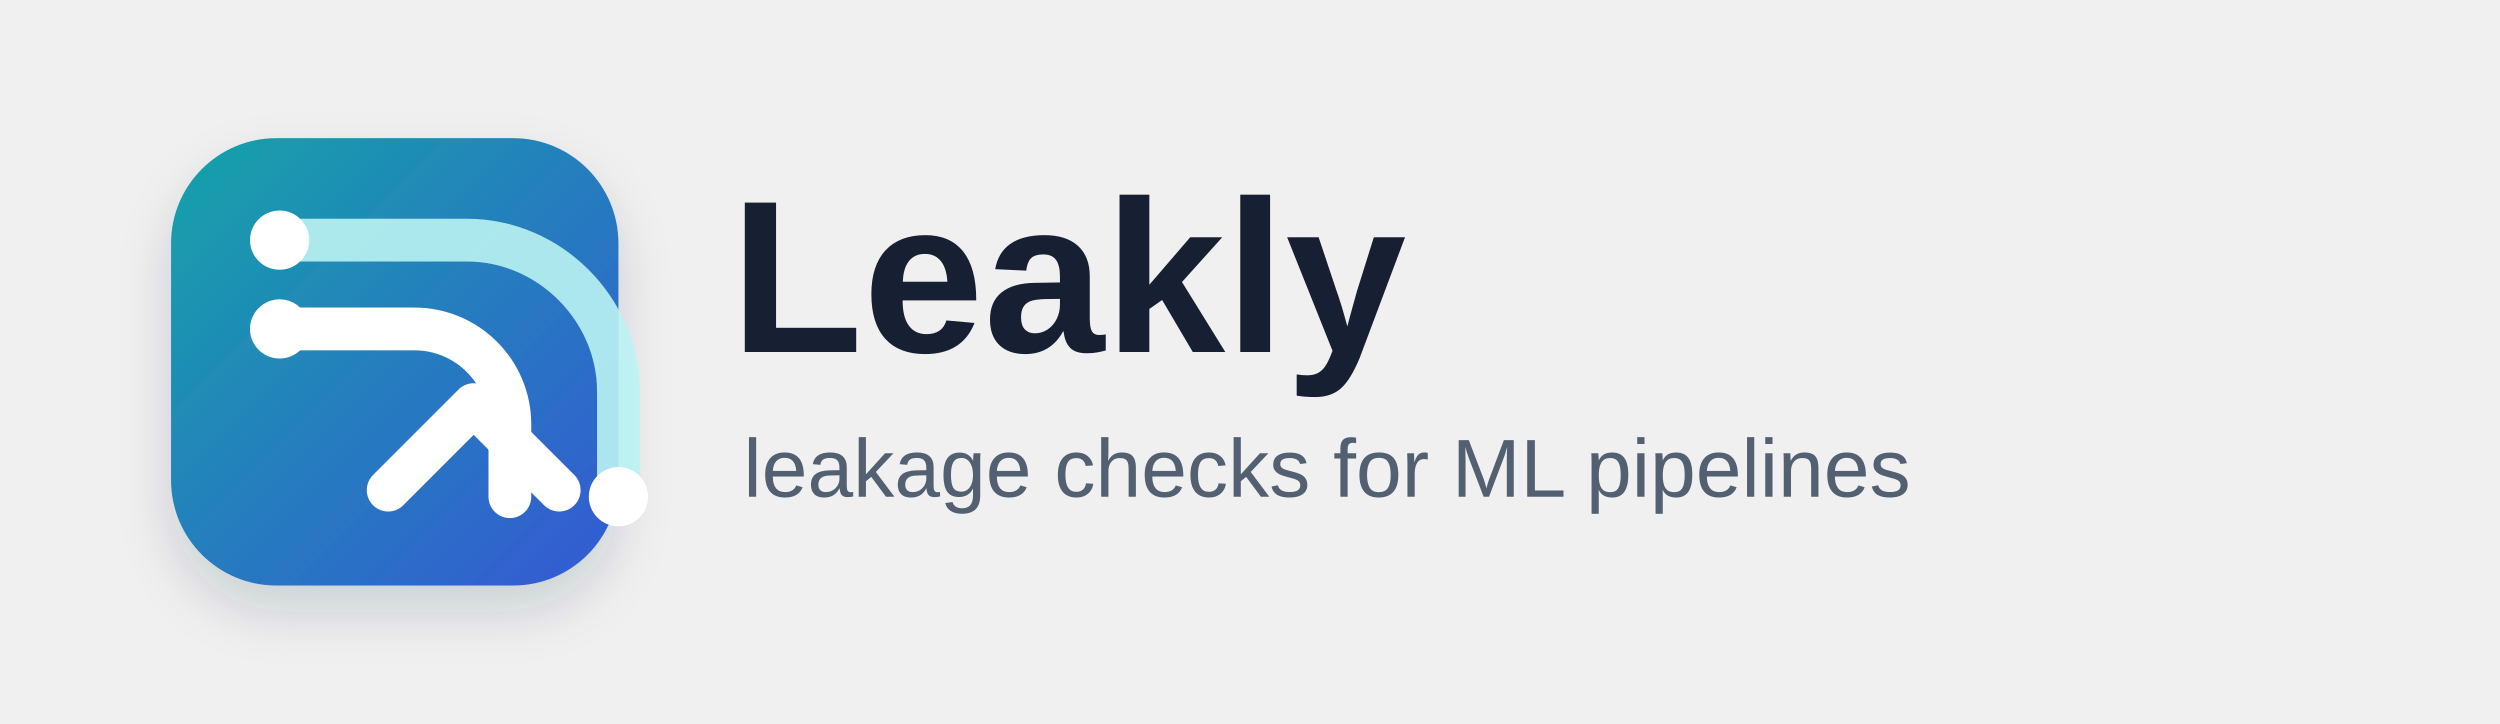
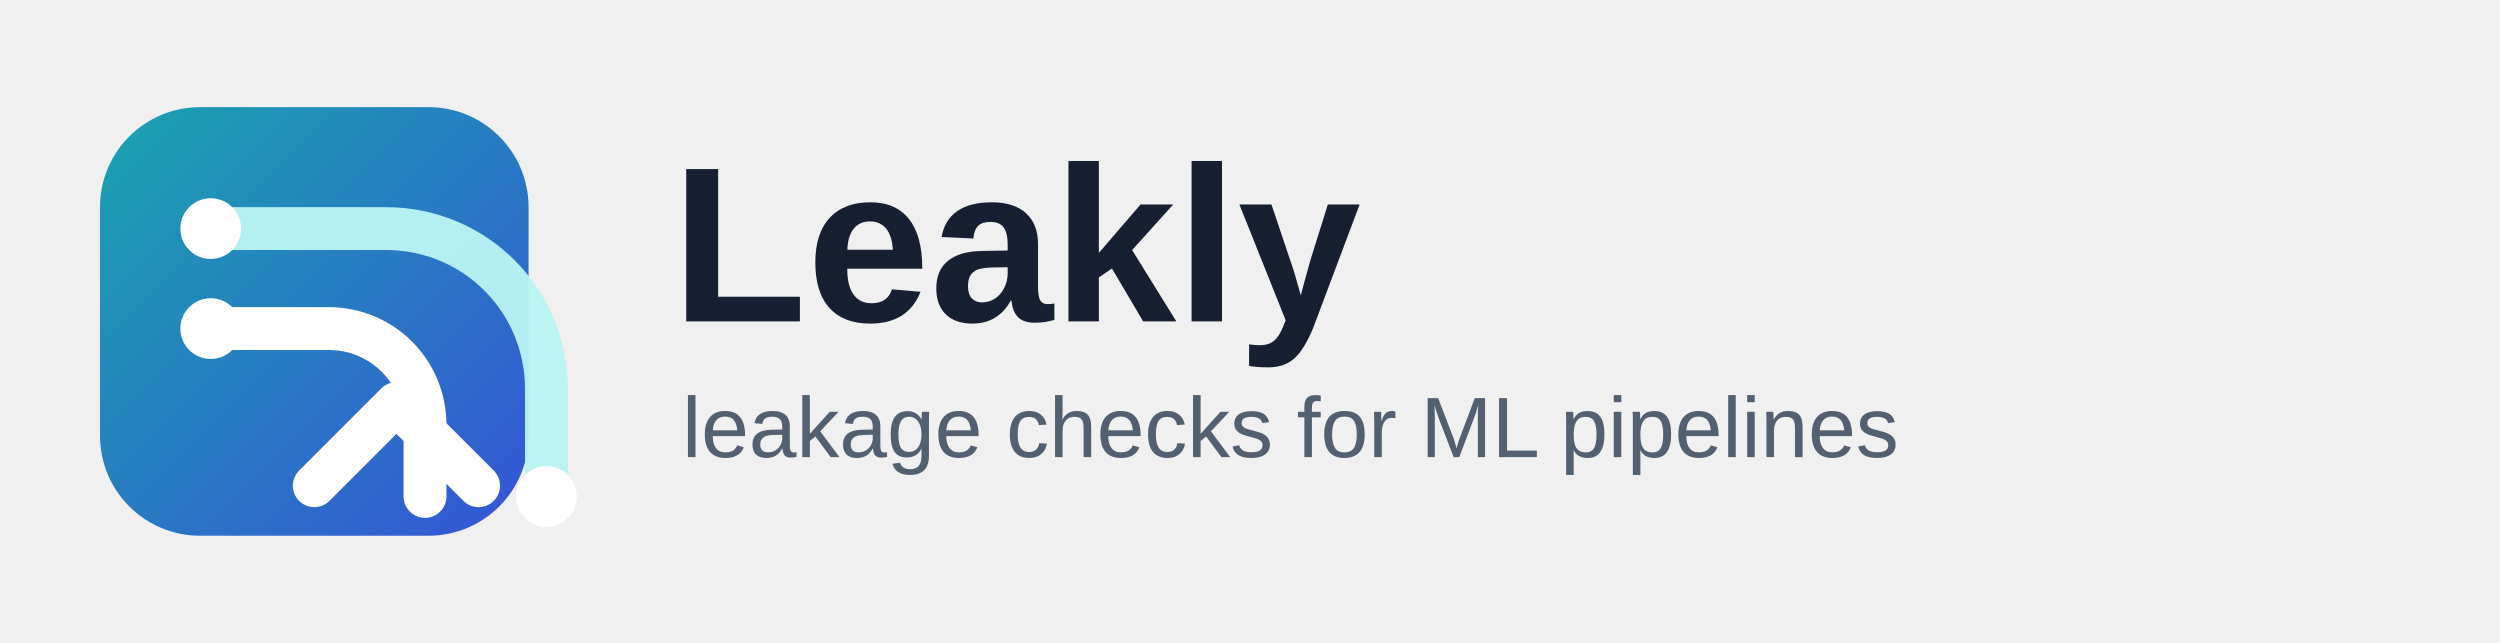
- <svg xmlns="http://www.w3.org/2000/svg" width="760" height="220" viewBox="0 0 760 220" role="img" aria-labelledby="title desc">
+ <svg xmlns="http://www.w3.org/2000/svg" width="700" height="180" viewBox="0 0 700 180" role="img" aria-labelledby="title desc" style="background:transparent">
  <defs>
-     <linearGradient id="markGradient" x1="0" x2="1" y1="0" y2="1">
-       <stop offset="0" stop-color="#16a3a8" />
-       <stop offset="1" stop-color="#3558d4" />
+     <linearGradient id="markGradient" x1="18" y1="28" x2="138" y2="148" gradientUnits="userSpaceOnUse">
+       <stop offset="0" stop-color="#18a7ad" />
+       <stop offset="1" stop-color="#3458d4" />
    </linearGradient>
-     <filter id="softShadow" x="-20%" y="-20%" width="140%" height="140%">
-       <feDropShadow dx="0" dy="8" stdDeviation="8" flood-color="#18213a" flood-opacity="0.16" />
-     </filter>
  </defs>
-   <g filter="url(#softShadow)">
-     <rect x="52" y="42" width="136" height="136" rx="32" fill="url(#markGradient)" />
-   </g>
-   <path d="M84 100h42c16 0 29 13 29 29v22" fill="none" stroke="#fff" stroke-width="13" stroke-linecap="round" />
-   <path d="M84 73h58c25 0 46 21 46 46v32" fill="none" stroke="#baf3f3" stroke-width="13" stroke-linecap="round" opacity="0.9" />
-   <path d="M118 149l26-26 26 26" fill="none" stroke="#fff" stroke-width="13" stroke-linecap="round" stroke-linejoin="round" />
-   <circle cx="85" cy="73" r="9" fill="#fff" />
-   <circle cx="85" cy="100" r="9" fill="#fff" />
-   <circle cx="188" cy="151" r="9" fill="#fff" />
-   <text x="222" y="107" fill="#172033" font-family="Arial, Helvetica, sans-serif" font-size="66" font-weight="800">Leakly</text>
-   <text x="226" y="151" fill="#526071" font-family="Arial, Helvetica, sans-serif" font-size="25">leakage checks for ML pipelines</text>
+   <rect x="28" y="30" width="120" height="120" rx="28" fill="url(#markGradient)" />
+   <path d="M58 92h34c15 0 27 12 27 27v20" fill="none" stroke="#ffffff" stroke-width="12" stroke-linecap="round" />
+   <path d="M58 64h50c25 0 45 20 45 45v30" fill="none" stroke="#baf3f3" stroke-width="12" stroke-linecap="round" opacity="0.95" />
+   <path d="M88 136l23-23 23 23" fill="none" stroke="#ffffff" stroke-width="12" stroke-linecap="round" stroke-linejoin="round" />
+   <circle cx="59" cy="64" r="8.5" fill="#ffffff" />
+   <circle cx="59" cy="92" r="8.5" fill="#ffffff" />
+   <circle cx="153" cy="139" r="8.5" fill="#ffffff" />
+   <text x="188" y="90" fill="#172033" font-family="Arial, Helvetica, sans-serif" font-size="62" font-weight="800">Leakly</text>
+   <text x="191" y="128" fill="#526071" font-family="Arial, Helvetica, sans-serif" font-size="24">leakage checks for ML pipelines</text>
</svg>
